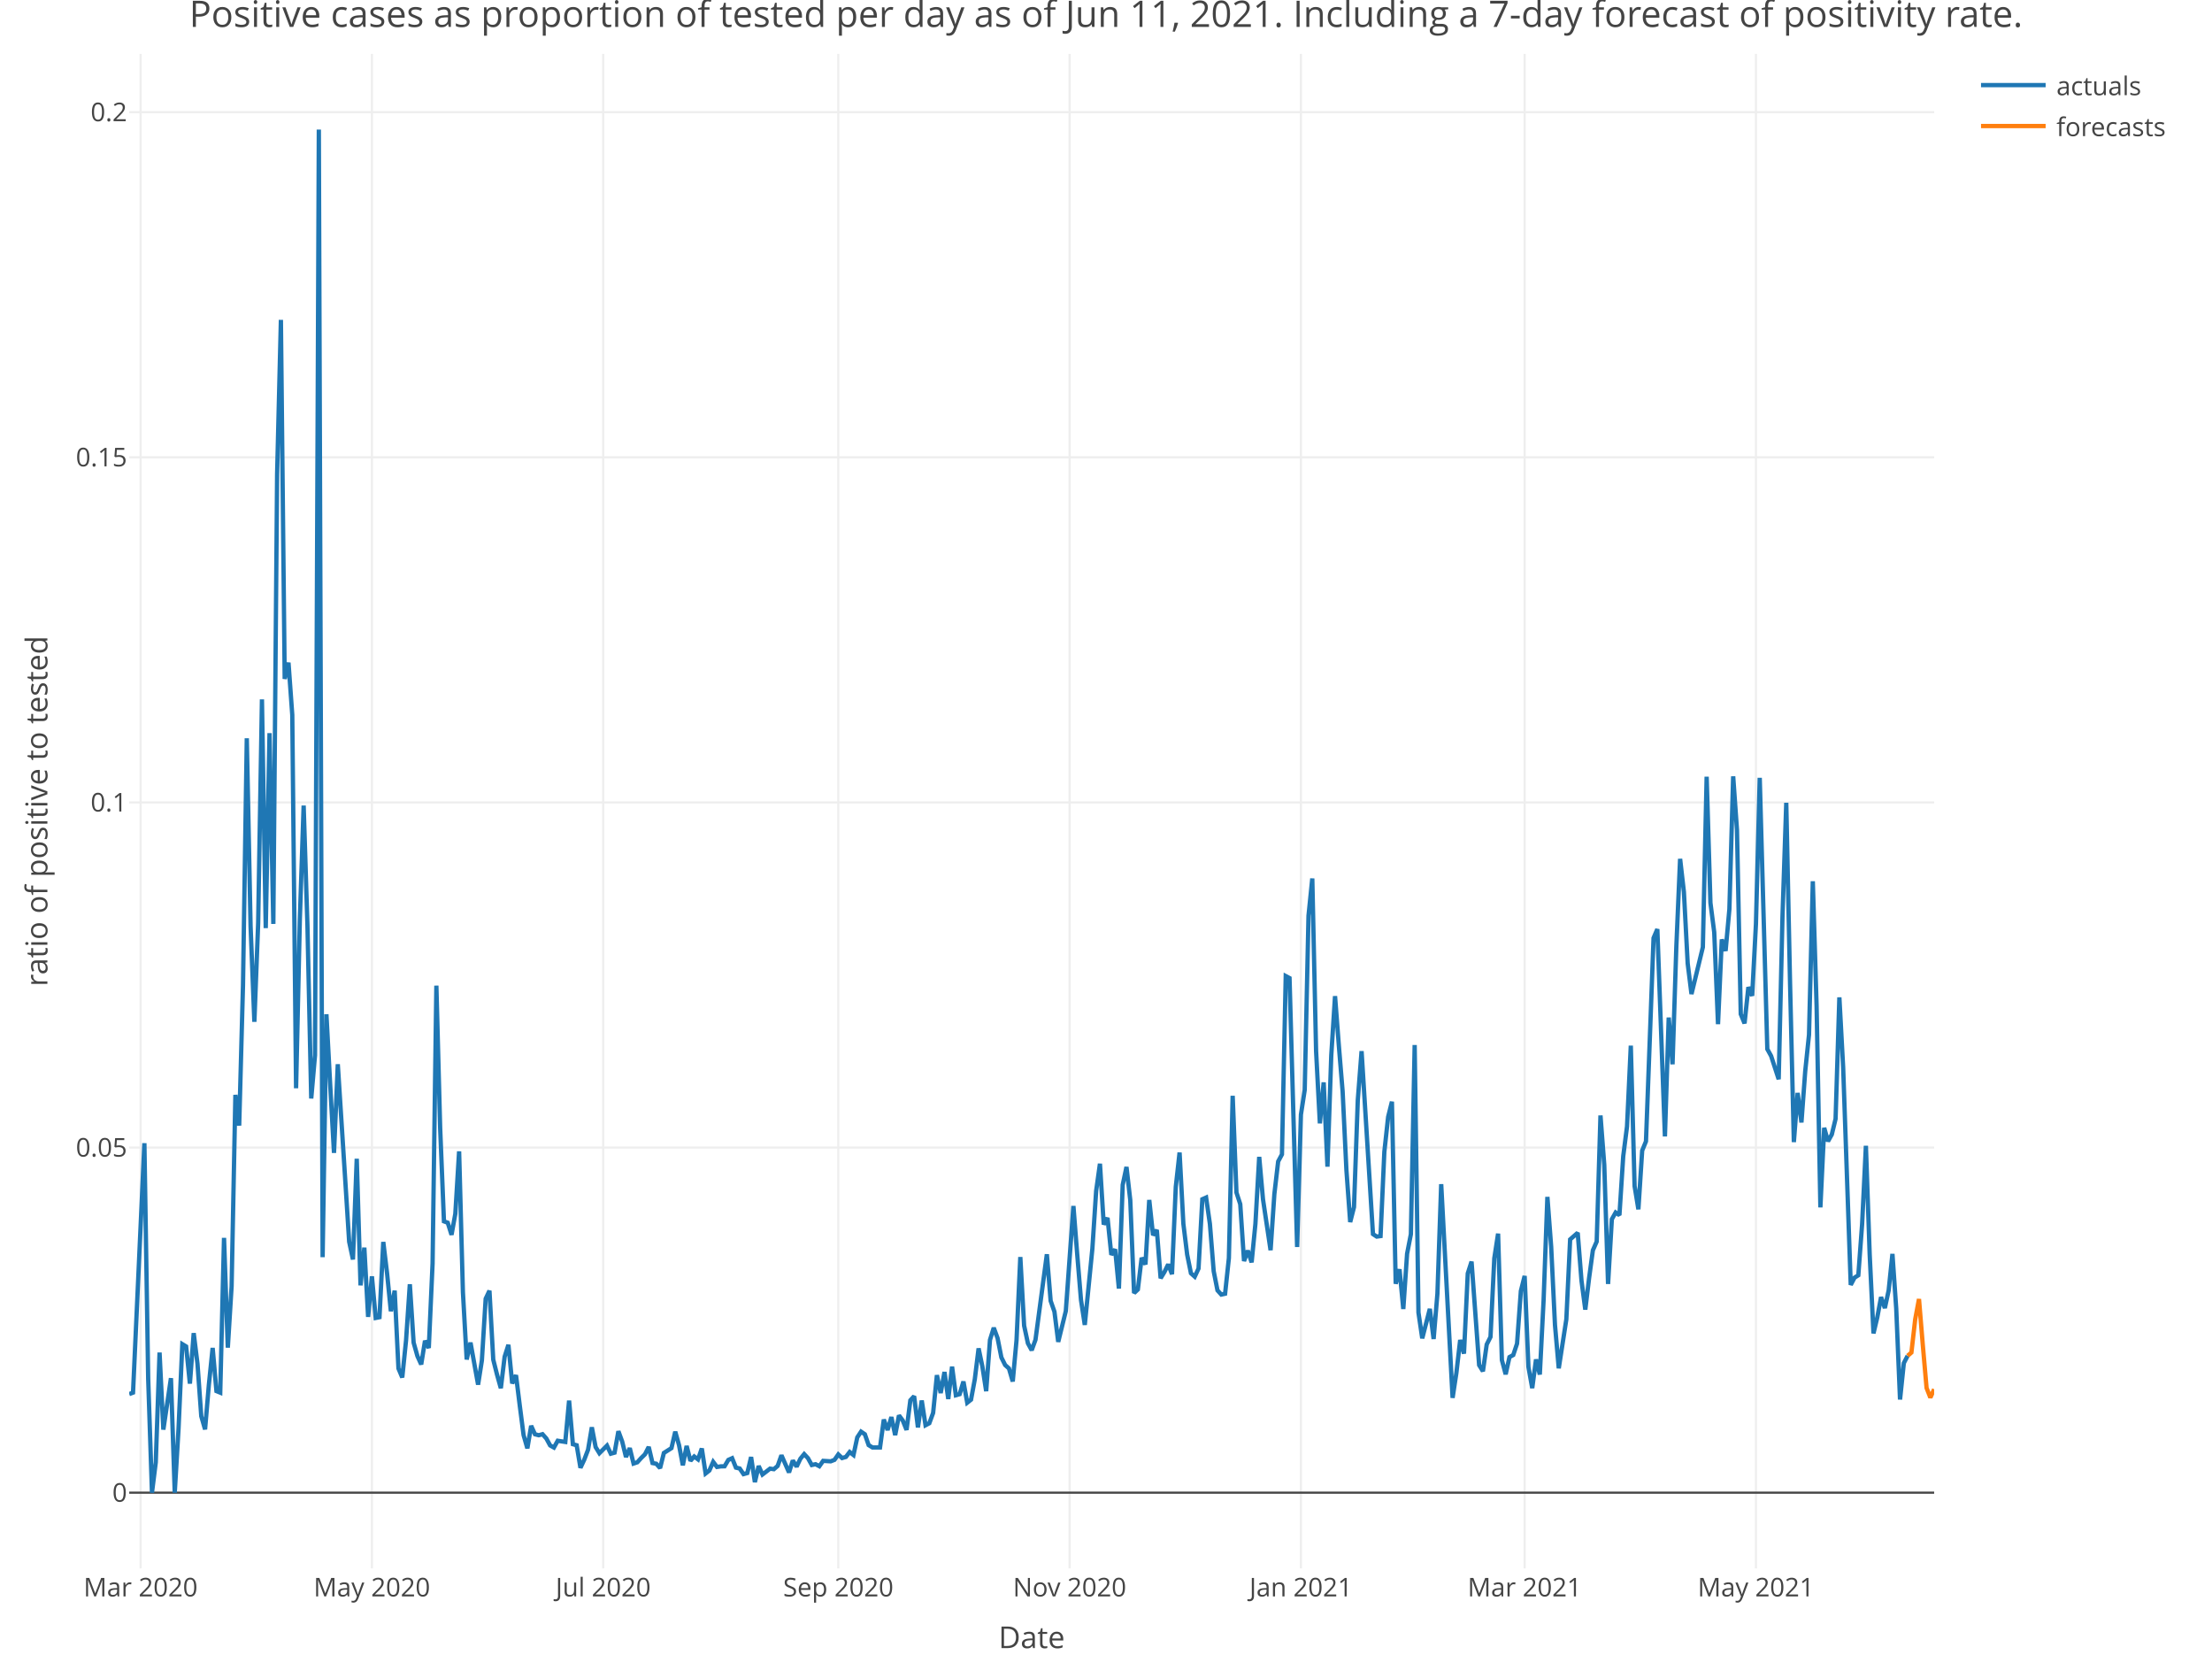
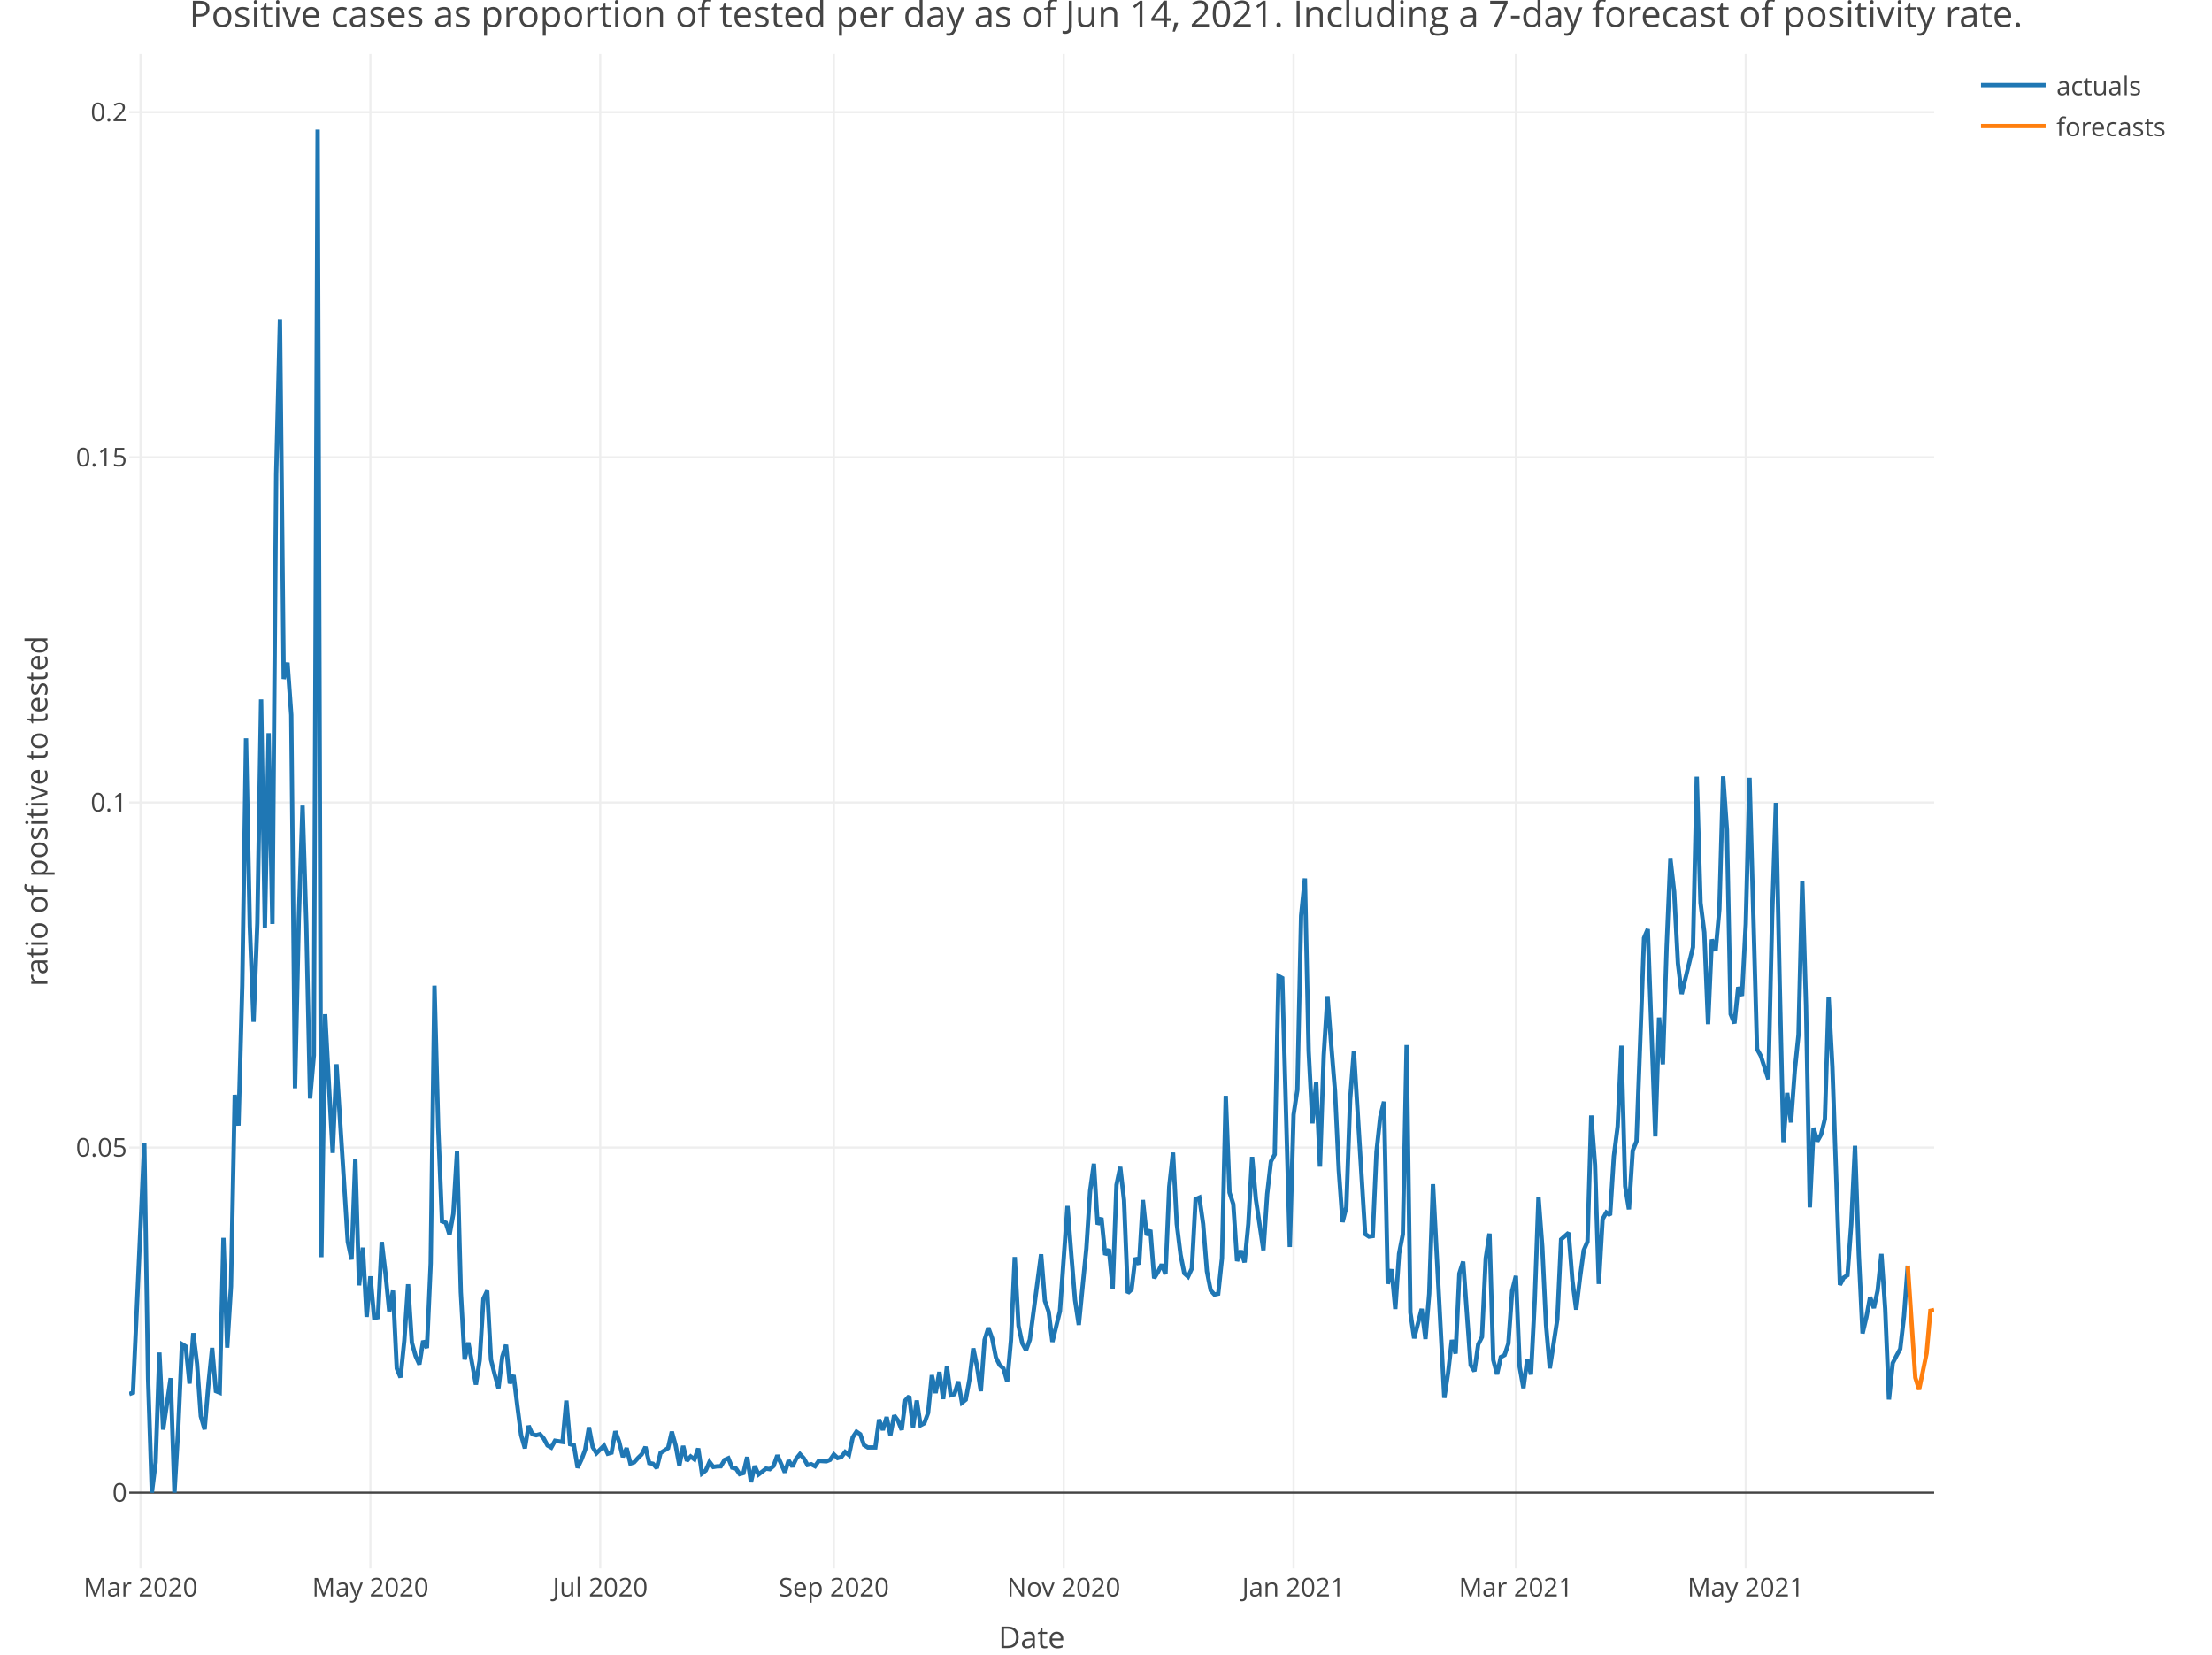
<svg xmlns="http://www.w3.org/2000/svg" class="main-svg" width="1027" height="768" style="" viewBox="0 0 1027 768">
  <rect x="0" y="0" width="1027" height="768" style="fill: rgb(255, 255, 255); fill-opacity: 1;" />
-   <defs id="defs-18ae72">
+   <defs id="defs-e90f79">
    <g class="clips">
-       <clipPath id="clip18ae72xyplot" class="plotclip">
+       <clipPath id="clipe90f79xyplot" class="plotclip">
        <rect width="838" height="703" />
      </clipPath>
-       <clipPath class="axesclip" id="clip18ae72x">
+       <clipPath class="axesclip" id="clipe90f79x">
        <rect x="60" y="0" width="838" height="768" />
      </clipPath>
-       <clipPath class="axesclip" id="clip18ae72y">
+       <clipPath class="axesclip" id="clipe90f79y">
        <rect x="0" y="25" width="1027" height="703" />
      </clipPath>
-       <clipPath class="axesclip" id="clip18ae72xy">
+       <clipPath class="axesclip" id="clipe90f79xy">
        <rect x="60" y="25" width="838" height="703" />
      </clipPath>
    </g>
    <g class="gradients" />
  </defs>
  <g class="bglayer" />
  <g class="layer-below">
    <g class="imagelayer" />
    <g class="shapelayer" />
  </g>
  <g class="cartesianlayer">
    <g class="subplot xy">
      <g class="layer-subplot">
        <g class="shapelayer" />
        <g class="imagelayer" />
      </g>
      <g class="gridlayer">
        <g class="x">
-           <path class="xgrid crisp" transform="translate(65.28,0)" d="M0,25v703" style="stroke: rgb(238, 238, 238); stroke-opacity: 1; stroke-width: 1px;" />
-           <path class="xgrid crisp" transform="translate(172.67,0)" d="M0,25v703" style="stroke: rgb(238, 238, 238); stroke-opacity: 1; stroke-width: 1px;" />
-           <path class="xgrid crisp" transform="translate(280.06,0)" d="M0,25v703" style="stroke: rgb(238, 238, 238); stroke-opacity: 1; stroke-width: 1px;" />
-           <path class="xgrid crisp" transform="translate(389.21,0)" d="M0,25v703" style="stroke: rgb(238, 238, 238); stroke-opacity: 1; stroke-width: 1px;" />
-           <path class="xgrid crisp" transform="translate(496.61,0)" d="M0,25v703" style="stroke: rgb(238, 238, 238); stroke-opacity: 1; stroke-width: 1px;" />
-           <path class="xgrid crisp" transform="translate(604,0)" d="M0,25v703" style="stroke: rgb(238, 238, 238); stroke-opacity: 1; stroke-width: 1px;" />
-           <path class="xgrid crisp" transform="translate(707.87,0)" d="M0,25v703" style="stroke: rgb(238, 238, 238); stroke-opacity: 1; stroke-width: 1px;" />
-           <path class="xgrid crisp" transform="translate(815.26,0)" d="M0,25v703" style="stroke: rgb(238, 238, 238); stroke-opacity: 1; stroke-width: 1px;" />
+           <path class="xgrid crisp" transform="translate(65.25,0)" d="M0,25v703" style="stroke: rgb(238, 238, 238); stroke-opacity: 1; stroke-width: 1px;" />
+           <path class="xgrid crisp" transform="translate(171.97,0)" d="M0,25v703" style="stroke: rgb(238, 238, 238); stroke-opacity: 1; stroke-width: 1px;" />
+           <path class="xgrid crisp" transform="translate(278.68,0)" d="M0,25v703" style="stroke: rgb(238, 238, 238); stroke-opacity: 1; stroke-width: 1px;" />
+           <path class="xgrid crisp" transform="translate(387.15,0)" d="M0,25v703" style="stroke: rgb(238, 238, 238); stroke-opacity: 1; stroke-width: 1px;" />
+           <path class="xgrid crisp" transform="translate(493.87,0)" d="M0,25v703" style="stroke: rgb(238, 238, 238); stroke-opacity: 1; stroke-width: 1px;" />
+           <path class="xgrid crisp" transform="translate(600.59,0)" d="M0,25v703" style="stroke: rgb(238, 238, 238); stroke-opacity: 1; stroke-width: 1px;" />
+           <path class="xgrid crisp" transform="translate(703.81,0)" d="M0,25v703" style="stroke: rgb(238, 238, 238); stroke-opacity: 1; stroke-width: 1px;" />
+           <path class="xgrid crisp" transform="translate(810.53,0)" d="M0,25v703" style="stroke: rgb(238, 238, 238); stroke-opacity: 1; stroke-width: 1px;" />
        </g>
        <g class="y">
          <path class="ygrid crisp" transform="translate(0,532.65)" d="M60,0h838" style="stroke: rgb(238, 238, 238); stroke-opacity: 1; stroke-width: 1px;" />
          <path class="ygrid crisp" transform="translate(0,372.46)" d="M60,0h838" style="stroke: rgb(238, 238, 238); stroke-opacity: 1; stroke-width: 1px;" />
          <path class="ygrid crisp" transform="translate(0,212.26)" d="M60,0h838" style="stroke: rgb(238, 238, 238); stroke-opacity: 1; stroke-width: 1px;" />
          <path class="ygrid crisp" transform="translate(0,52.06)" d="M60,0h838" style="stroke: rgb(238, 238, 238); stroke-opacity: 1; stroke-width: 1px;" />
        </g>
      </g>
      <g class="zerolinelayer">
        <path class="yzl zl crisp" transform="translate(0,692.85)" d="M60,0h838" style="stroke: rgb(68, 68, 68); stroke-opacity: 1; stroke-width: 1px;" />
      </g>
      <path class="xlines-below" />
      <path class="ylines-below" />
      <g class="overlines-below" />
      <g class="xaxislayer-below" />
      <g class="yaxislayer-below" />
      <g class="overaxes-below" />
-       <g class="plot" transform="translate(60, 25)" clip-path="url('#clip18ae72xyplot')">
+       <g class="plot" transform="translate(60, 25)" clip-path="url('#clipe90f79xyplot')">
        <g class="scatterlayer mlayer">
-           <g class="trace scatter trace5aaffa" style="stroke-miterlimit: 2; opacity: 1;">
+           <g class="trace scatter tracede5d76" style="stroke-miterlimit: 2; opacity: 1;">
            <g class="fills" />
            <g class="errorbars" />
            <g class="lines">
-               <path class="js-line" d="M0,622.08L1.76,621.42L7.04,505.63L8.8,614.89L10.56,667.85L12.32,653.8L14.08,602.8L15.84,638.59L19.37,614.7L21.13,667.85L22.89,638.18L24.65,598.9L26.41,599.97L28.17,617.23L29.93,593.79L31.69,608L33.45,632.36L35.21,638.47L36.97,617.81L38.73,600.66L40.49,620.7L42.25,621.42L44.01,549.58L45.77,600.54L47.53,572.07L49.29,483.2L51.05,497.46L52.82,432.27L54.58,317.67L56.34,404.9L58.1,449.29L59.86,403.44L61.62,299.64L63.38,405.8L65.14,315.31L66.9,403.85L68.66,194.99L70.42,123.47L72.18,290.13L73.94,282.57L75.7,306.88L77.46,480.13L79.22,401.54L80.98,348.91L82.74,404.5L84.5,484.89L86.26,464.79L88.03,35.15L89.79,558.54L91.55,445.78L93.31,478.64L95.07,510.14L96.83,468.98L100.35,523.68L102.11,551.37L103.87,559.61L105.63,512.85L107.39,571.63L109.15,554.1L110.91,586.26L112.67,567.44L114.43,586.75L116.19,586.4L117.95,551.47L119.71,566L121.47,583.63L123.24,574.06L125,610.19L126.76,614.38L128.52,597.21L130.28,571.12L132.04,598.21L133.8,604.43L135.56,608.32L137.32,597.34L139.08,600.68L140.84,561.46L142.6,432.5L144.36,498.58L146.12,541.9L147.88,542.55L149.64,548.15L151.4,538.38L153.16,509.42L154.92,574.73L156.68,606.03L158.45,598.19L161.97,617.71L163.73,606.46L165.49,577.83L167.25,574.11L169.01,606.1L170.77,613.07L172.53,619.36L174.29,604.76L176.05,599.22L177.81,617.15L179.57,613.3L181.33,627.52L183.09,641.13L184.85,647.27L186.61,636.81L188.37,640.74L190.13,641.19L191.89,640.71L193.66,642.7L195.42,645.92L197.18,646.9L198.94,643.75L202.46,644.3L204.22,625.1L205.98,645.35L207.74,645.84L209.5,656.3L211.26,652.54L213.02,647.93L214.78,637.5L216.54,646.68L218.3,649.53L221.82,646L223.58,649.76L225.34,649.27L227.11,639.33L228.87,644.1L230.63,651.29L232.39,647.16L234.15,654.33L235.91,653.74L237.67,651.78L239.43,650.06L241.19,646.61L242.95,654.1L244.71,654.43L246.47,656.44L248.23,649.41L251.75,647.17L253.51,639.54L255.27,645.81L257.03,655.16L258.79,646.16L260.55,653.06L262.32,651.06L264.08,652.39L265.84,647.33L267.6,658.93L269.36,657.55L271.12,653.55L272.88,655.91L274.64,655.64L276.4,655.6L278.16,652.64L279.92,651.86L281.68,656.22L283.44,656.63L285.2,659.23L286.96,658.74L288.72,651.31L290.48,662.95L292.24,655.46L294,659.41L295.76,658.07L297.53,656.69L299.29,656.95L301.05,655.44L302.81,650.49L306.33,658.45L308.09,652.9L309.85,655.77L311.61,652.09L313.37,649.95L315.13,651.84L316.89,655.01L318.65,654.64L320.41,655.57L322.17,653.08L325.69,653.3L327.45,652.61L329.21,650.1L330.97,651.77L332.74,651.26L334.5,648.97L336.26,650.37L338.02,642.19L339.78,639.53L341.54,640.73L343.3,645.77L345.06,646.85L348.58,646.86L350.34,633.9L352.1,638.78L353.86,632.76L355.62,641.13L357.38,631.99L359.14,634.36L360.9,638.71L362.66,624.97L364.42,623.07L366.18,637.56L367.95,625.07L369.71,636.55L371.47,635.62L373.23,630.84L374.99,613.3L376.75,621.6L378.51,611.84L380.27,624.37L382.03,609.35L383.79,622.62L385.55,622.13L387.31,616.26L389.07,626.08L390.83,624.69L392.59,615.19L394.35,600.87L396.11,609.34L397.87,620.74L399.63,596.96L401.39,591.32L403.16,596.12L404.92,605.07L406.68,608.61L408.44,610.18L410.2,616.24L411.96,597.06L413.72,558.47L415.48,590.32L417.24,598.51L419,601.72L420.76,596.88L426.04,557.19L427.8,578.81L429.56,583.84L431.32,597.85L434.84,583.55L436.61,559.02L438.37,534.77L440.13,557.15L441.89,578.42L443.65,589.98L447.17,554.62L448.93,527.74L450.69,515.16L452.45,543.38L454.21,540.29L455.97,557.44L457.73,554.88L459.49,573.11L461.25,525L463.01,516.66L464.77,532.08L466.53,575.19L468.29,573.54L470.05,558.83L471.82,561.9L473.58,531.98L475.34,548.35L477.1,545.91L478.86,568.32L480.62,565.44L482.38,561.88L484.14,566.43L485.9,525.89L487.66,509.97L489.42,543.03L491.18,557.32L492.94,566.01L494.7,567.58L496.46,563.81L498.22,531.65L499.98,530.86L501.74,543.11L503.5,565.06L505.26,573.94L507.03,575.9L508.79,575.51L510.55,558.98L512.31,483.63L514.07,528.53L515.83,533.92L517.59,560.34L519.35,555.49L521.11,560.95L522.87,543.05L524.63,511.99L526.39,531.69L529.91,555.31L531.67,529.24L533.43,514.11L535.19,510.83L536.95,428.06L538.71,429L542.24,553.82L544,492.37L545.76,480.92L547.52,400.04L549.28,382.75L551.04,462.85L552.8,496.43L554.56,477.4L556.32,516.53L558.08,464.99L559.84,437.37L561.6,460.25L563.36,481.58L565.12,518.12L566.88,542.24L568.64,535.31L570.4,485.67L572.16,462.9L577.45,547.82L579.21,548.98L580.97,548.74L582.73,509.64L584.49,493.44L586.25,486.36L588.01,570.9L589.77,564.15L591.53,582.6L593.29,556.94L595.05,547.88L596.81,460.05L598.57,584.25L600.33,596.21L603.85,582.53L605.61,596.52L607.37,575.5L609.13,524.65L614.42,623.85L616.18,612.26L617.94,596.97L619.7,603.31L621.46,566.1L623.22,560.6L626.74,608.64L628.5,611.49L630.26,599.06L632.02,595.56L633.78,559.07L635.54,547.61L637.3,606.29L639.06,612.9L640.82,604.92L642.58,603.95L644.34,598.67L646.11,574.24L647.87,567.25L649.63,609.51L651.39,619.33L653.15,606L654.91,613L656.67,578.51L658.43,530.56L660.19,553.71L661.95,589.98L663.71,610.13L667.23,587.36L668.99,550.3L672.51,547.22L674.27,569.5L676.03,582.88L677.79,568.25L679.55,555.34L681.32,551.3L683.08,492.76L684.84,515.7L686.6,570.98L688.36,540.92L690.12,537.8L691.88,539.02L693.64,511.69L695.4,497.87L697.16,460.36L698.92,525.56L700.68,536.33L702.44,509.07L704.2,504.77L705.96,457.78L707.72,410.4L709.48,406.27L713,502.5L714.76,447.31L716.53,469.01L718.29,414.62L720.05,373.65L721.81,389L723.57,422.22L725.33,436.4L730.61,414.64L732.37,335.52L734.13,394.07L735.89,407.72L737.65,450.38L739.41,411.05L741.17,416.38L742.93,397.02L744.69,335.35L746.45,360.18L748.21,445.72L749.97,450.03L751.74,433.2L753.5,437.22L755.26,403.9L757.02,336.05L760.54,461.96L762.3,465.14L765.82,475.95L767.58,400.49L769.34,347.63L771.1,431.56L772.86,505.13L774.62,482.29L776.38,496.01L778.14,472.22L779.9,455.27L781.66,384.05L783.42,441.9L785.18,535.43L786.95,498.5L788.71,504.74L790.47,501.61L792.23,494.35L793.99,437.94L795.75,470.37L799.27,571.4L801.03,568.05L802.79,566.94L804.55,543.26L806.31,506.83L808.07,557.32L809.83,593.92L811.59,586.53L813.35,577.07L815.11,582.16L816.87,574L818.63,557.02L820.39,582.37L822.16,624.61L823.92,607.7L825.68,604.32" style="vector-effect: non-scaling-stroke; fill: none; stroke: rgb(31, 119, 180); stroke-opacity: 1; stroke-width: 2px; opacity: 1;" />
+               <path class="js-line" d="M0,622.08L1.75,621.42L7,505.63L8.75,614.89L10.5,667.85L12.25,653.8L14,602.8L15.75,638.59L19.24,614.7L20.99,667.85L22.74,638.18L24.49,598.9L26.24,599.97L27.99,617.23L29.74,593.79L31.49,608L33.24,632.36L34.99,638.47L36.74,617.81L38.49,600.66L40.24,620.7L41.99,621.42L43.74,549.58L45.49,600.54L47.24,572.07L48.99,483.2L50.73,497.46L52.48,432.27L54.23,317.67L55.98,404.9L57.73,449.29L59.48,403.44L61.23,299.64L62.98,405.8L64.73,315.31L66.48,403.85L68.23,194.99L69.98,123.47L71.73,290.13L73.48,282.57L75.23,306.88L76.98,480.13L78.73,401.54L80.48,348.91L82.23,404.5L83.97,484.89L85.72,464.79L87.47,35.15L89.22,558.54L90.97,445.78L92.72,478.64L94.47,510.14L96.22,468.98L99.72,523.68L101.47,551.37L103.22,559.61L104.97,512.85L106.72,571.63L108.47,554.1L110.22,586.26L111.97,567.44L113.72,586.75L115.47,586.4L117.22,551.47L118.96,566L120.71,583.63L122.46,574.06L124.21,610.19L125.96,614.38L127.71,597.21L129.46,571.12L131.21,598.21L132.96,604.43L134.71,608.32L136.46,597.34L138.21,600.68L139.96,561.46L141.71,432.5L143.46,498.58L145.21,541.9L146.96,542.55L148.71,548.15L150.46,538.38L152.2,509.42L153.95,574.73L155.7,606.03L157.45,598.19L160.95,617.71L162.7,606.46L164.45,577.83L166.2,574.11L167.95,606.1L169.7,613.07L171.45,619.36L173.2,604.76L174.95,599.22L176.7,617.15L178.45,613.3L180.2,627.52L181.95,641.13L183.7,647.27L185.44,636.81L187.19,640.74L188.94,641.19L190.69,640.71L192.44,642.7L194.19,645.92L195.94,646.9L197.69,643.75L201.19,644.3L202.94,625.1L204.69,645.35L206.44,645.84L208.19,656.3L209.94,652.54L211.69,647.93L213.44,637.5L215.19,646.68L216.94,649.53L220.43,646L222.18,649.76L223.93,649.27L225.68,639.33L227.43,644.1L229.18,651.29L230.93,647.16L232.68,654.33L234.43,653.74L236.18,651.78L237.93,650.06L239.68,646.61L241.43,654.1L243.18,654.43L244.93,656.44L246.68,649.41L250.18,647.17L251.92,639.54L253.67,645.81L255.42,655.16L257.17,646.16L258.92,653.06L260.67,651.06L262.42,652.39L264.17,647.33L265.92,658.93L267.67,657.55L269.42,653.55L271.17,655.91L272.92,655.64L274.67,655.6L276.42,652.64L278.17,651.86L279.92,656.22L281.67,656.63L283.42,659.23L285.16,658.74L286.91,651.31L288.66,662.95L290.41,655.46L292.16,659.41L293.91,658.07L295.66,656.69L297.41,656.95L299.16,655.44L300.91,650.49L304.41,658.45L306.16,652.9L307.91,655.77L309.66,652.09L311.41,649.95L313.16,651.84L314.91,655.01L316.66,654.64L318.41,655.57L320.15,653.08L323.65,653.3L325.4,652.61L327.15,650.1L328.9,651.77L330.65,651.26L332.4,648.97L334.15,650.37L335.9,642.19L337.65,639.53L339.4,640.73L341.15,645.77L342.9,646.85L346.4,646.86L348.15,633.9L349.9,638.78L351.65,632.76L353.39,641.13L355.14,631.99L356.89,634.36L358.64,638.71L360.39,624.97L362.14,623.07L363.89,637.56L365.64,625.07L367.39,636.55L369.14,635.62L370.89,630.84L372.64,613.3L374.39,621.6L376.14,611.84L377.89,624.37L379.64,609.35L381.39,622.62L383.14,622.13L384.89,616.26L386.63,626.08L388.38,624.69L390.13,615.19L391.88,600.87L393.63,609.34L395.38,620.74L397.13,596.96L398.88,591.32L400.63,596.12L402.38,605.07L404.13,608.61L405.88,610.18L407.63,616.24L409.38,597.06L411.13,558.47L412.88,590.32L414.63,598.51L416.38,601.72L418.13,596.88L423.37,557.19L425.12,578.81L426.87,583.84L428.62,597.85L432.12,583.55L433.87,559.02L435.62,534.77L437.37,557.15L439.12,578.42L440.87,589.98L444.37,554.62L446.12,527.74L447.87,515.16L449.62,543.38L451.37,540.29L453.11,557.44L454.86,554.88L456.61,573.11L458.36,525L460.11,516.66L461.86,532.08L463.61,575.19L465.36,573.54L467.11,558.83L468.86,561.9L470.61,531.98L472.36,548.35L474.11,545.91L475.86,568.32L477.61,565.44L479.36,561.88L481.11,566.43L482.86,525.89L484.61,509.97L486.35,543.03L488.1,557.32L489.85,566.01L491.6,567.58L493.35,563.81L495.1,531.65L496.85,530.86L498.6,543.11L500.35,565.06L502.1,573.94L503.85,575.9L505.6,575.51L507.35,558.98L509.1,483.63L510.85,528.53L512.6,533.92L514.35,560.34L516.1,555.49L517.85,560.95L519.59,543.05L521.34,511.99L523.09,531.69L526.59,555.31L528.34,529.24L530.09,514.11L531.84,510.83L533.59,428.06L535.34,429L538.84,553.82L540.59,492.37L542.34,480.92L544.09,400.04L545.84,382.75L547.59,462.85L549.34,496.43L551.09,477.4L552.84,516.53L554.58,464.99L556.33,437.37L558.08,460.25L559.83,481.58L561.58,518.12L563.33,542.24L565.08,535.31L566.83,485.67L568.58,462.9L573.83,547.82L575.58,548.98L577.33,548.74L579.08,509.64L580.83,493.44L582.58,486.36L584.33,570.9L586.08,564.15L587.82,582.6L589.57,556.94L591.32,547.88L593.07,460.05L594.82,584.25L596.57,596.21L600.07,582.53L601.82,596.52L603.57,575.5L605.32,524.65L610.57,623.85L612.32,612.26L614.07,596.97L615.82,603.31L617.57,566.1L619.32,560.6L622.81,608.64L624.56,611.49L626.31,599.06L628.06,595.56L629.81,559.07L631.56,547.61L633.31,606.29L635.06,612.9L636.81,604.92L638.56,603.95L640.31,598.67L642.06,574.24L643.81,567.25L645.56,609.51L647.31,619.33L649.06,606L650.81,613L652.56,578.51L654.3,530.56L656.05,553.71L657.8,589.98L659.55,610.13L663.05,587.36L664.8,550.3L668.3,547.22L670.05,569.5L671.8,582.88L673.55,568.25L675.3,555.34L677.05,551.3L678.8,492.76L680.55,515.7L682.3,570.98L684.05,540.92L685.8,537.8L687.54,539.02L689.29,511.69L691.04,497.87L692.79,460.36L694.54,525.56L696.29,536.33L698.04,509.07L699.79,504.77L701.54,457.78L703.29,410.4L705.04,406.27L708.54,502.5L710.29,447.31L712.04,469.01L713.79,414.62L715.54,373.65L717.29,389L719.04,422.22L720.78,436.4L726.03,414.64L727.78,335.52L729.53,394.07L731.28,407.72L733.03,450.38L734.78,411.05L736.53,416.38L738.28,397.02L740.03,335.35L741.78,360.18L743.53,445.72L745.28,450.03L747.03,433.2L748.78,437.22L750.53,403.9L752.28,336.05L755.77,461.96L757.52,465.14L761.02,475.95L762.77,400.49L764.52,347.63L766.27,431.56L768.02,505.13L769.77,482.29L771.52,496.01L773.27,472.22L775.02,455.27L776.77,384.05L778.52,441.9L780.27,535.43L782.02,498.5L783.77,504.74L785.52,501.61L787.27,494.35L789.01,437.94L790.76,470.37L794.26,571.4L796.01,568.05L797.76,566.94L799.51,543.26L801.26,506.83L803.01,557.32L804.76,593.92L806.51,586.53L808.26,577.07L810.01,582.16L811.76,574L813.51,557.02L815.26,582.37L817.01,624.61L818.76,607.7L820.51,604.32L822.25,601.11L824,585.94L825.75,562.45" style="vector-effect: non-scaling-stroke; fill: none; stroke: rgb(31, 119, 180); stroke-opacity: 1; stroke-width: 2px; opacity: 1;" />
            </g>
            <g class="points" />
            <g class="text" />
          </g>
-           <g class="trace scatter trace20516c" style="stroke-miterlimit: 2; opacity: 1;">
+           <g class="trace scatter trace617e19" style="stroke-miterlimit: 2; opacity: 1;">
            <g class="fills" />
            <g class="errorbars" />
            <g class="lines">
-               <path class="js-line" d="M825.68,604.32L827.44,602.8L829.2,587.39L830.96,577.96L832.72,599.2L834.48,619.25L836.24,623.72L838,619.82" style="vector-effect: non-scaling-stroke; fill: none; stroke: rgb(255, 127, 14); stroke-opacity: 1; stroke-width: 2px; opacity: 1;" />
+               <path class="js-line" d="M825.75,562.45L829.25,614.44L831,620.02L834.5,603.1L836.25,583.42L838,583.04" style="vector-effect: non-scaling-stroke; fill: none; stroke: rgb(255, 127, 14); stroke-opacity: 1; stroke-width: 2px; opacity: 1;" />
            </g>
            <g class="points" />
            <g class="text" />
          </g>
        </g>
      </g>
      <g class="overplot" />
      <path class="xlines-above crisp" style="fill: none;" d="M0,0" />
      <path class="ylines-above crisp" style="fill: none;" d="M0,0" />
      <g class="overlines-above" />
      <g class="xaxislayer-above">
        <g class="xtick">
-           <text text-anchor="middle" x="0" y="741" transform="translate(65.28,0)" style="font-family: 'Open Sans', verdana, arial, sans-serif; font-size: 12px; fill: rgb(68, 68, 68); fill-opacity: 1; white-space: pre;">Mar 2020</text>
+           <text text-anchor="middle" x="0" y="741" transform="translate(65.25,0)" style="font-family: 'Open Sans', verdana, arial, sans-serif; font-size: 12px; fill: rgb(68, 68, 68); fill-opacity: 1; white-space: pre;">Mar 2020</text>
        </g>
        <g class="xtick">
-           <text text-anchor="middle" x="0" y="741" transform="translate(172.67,0)" style="font-family: 'Open Sans', verdana, arial, sans-serif; font-size: 12px; fill: rgb(68, 68, 68); fill-opacity: 1; white-space: pre;">May 2020</text>
+           <text text-anchor="middle" x="0" y="741" transform="translate(171.97,0)" style="font-family: 'Open Sans', verdana, arial, sans-serif; font-size: 12px; fill: rgb(68, 68, 68); fill-opacity: 1; white-space: pre;">May 2020</text>
        </g>
        <g class="xtick">
-           <text text-anchor="middle" x="0" y="741" transform="translate(280.06,0)" style="font-family: 'Open Sans', verdana, arial, sans-serif; font-size: 12px; fill: rgb(68, 68, 68); fill-opacity: 1; white-space: pre;">Jul 2020</text>
+           <text text-anchor="middle" x="0" y="741" transform="translate(278.68,0)" style="font-family: 'Open Sans', verdana, arial, sans-serif; font-size: 12px; fill: rgb(68, 68, 68); fill-opacity: 1; white-space: pre;">Jul 2020</text>
        </g>
        <g class="xtick">
-           <text text-anchor="middle" x="0" y="741" transform="translate(389.21,0)" style="font-family: 'Open Sans', verdana, arial, sans-serif; font-size: 12px; fill: rgb(68, 68, 68); fill-opacity: 1; white-space: pre;">Sep 2020</text>
+           <text text-anchor="middle" x="0" y="741" transform="translate(387.15,0)" style="font-family: 'Open Sans', verdana, arial, sans-serif; font-size: 12px; fill: rgb(68, 68, 68); fill-opacity: 1; white-space: pre;">Sep 2020</text>
        </g>
        <g class="xtick">
-           <text text-anchor="middle" x="0" y="741" transform="translate(496.61,0)" style="font-family: 'Open Sans', verdana, arial, sans-serif; font-size: 12px; fill: rgb(68, 68, 68); fill-opacity: 1; white-space: pre;">Nov 2020</text>
+           <text text-anchor="middle" x="0" y="741" transform="translate(493.87,0)" style="font-family: 'Open Sans', verdana, arial, sans-serif; font-size: 12px; fill: rgb(68, 68, 68); fill-opacity: 1; white-space: pre;">Nov 2020</text>
        </g>
        <g class="xtick">
-           <text text-anchor="middle" x="0" y="741" transform="translate(604,0)" style="font-family: 'Open Sans', verdana, arial, sans-serif; font-size: 12px; fill: rgb(68, 68, 68); fill-opacity: 1; white-space: pre;">Jan 2021</text>
+           <text text-anchor="middle" x="0" y="741" transform="translate(600.59,0)" style="font-family: 'Open Sans', verdana, arial, sans-serif; font-size: 12px; fill: rgb(68, 68, 68); fill-opacity: 1; white-space: pre;">Jan 2021</text>
        </g>
        <g class="xtick">
-           <text text-anchor="middle" x="0" y="741" transform="translate(707.87,0)" style="font-family: 'Open Sans', verdana, arial, sans-serif; font-size: 12px; fill: rgb(68, 68, 68); fill-opacity: 1; white-space: pre;">Mar 2021</text>
+           <text text-anchor="middle" x="0" y="741" transform="translate(703.81,0)" style="font-family: 'Open Sans', verdana, arial, sans-serif; font-size: 12px; fill: rgb(68, 68, 68); fill-opacity: 1; white-space: pre;">Mar 2021</text>
        </g>
        <g class="xtick">
-           <text text-anchor="middle" x="0" y="741" transform="translate(815.26,0)" style="font-family: 'Open Sans', verdana, arial, sans-serif; font-size: 12px; fill: rgb(68, 68, 68); fill-opacity: 1; white-space: pre;">May 2021</text>
+           <text text-anchor="middle" x="0" y="741" transform="translate(810.53,0)" style="font-family: 'Open Sans', verdana, arial, sans-serif; font-size: 12px; fill: rgb(68, 68, 68); fill-opacity: 1; white-space: pre;">May 2021</text>
        </g>
      </g>
      <g class="yaxislayer-above">
        <g class="ytick">
          <text text-anchor="end" x="59" y="4.2" transform="translate(0,692.85)" style="font-family: 'Open Sans', verdana, arial, sans-serif; font-size: 12px; fill: rgb(68, 68, 68); fill-opacity: 1; white-space: pre;">0</text>
        </g>
        <g class="ytick">
          <text text-anchor="end" x="59" y="4.2" transform="translate(0,532.65)" style="font-family: 'Open Sans', verdana, arial, sans-serif; font-size: 12px; fill: rgb(68, 68, 68); fill-opacity: 1; white-space: pre;">0.05</text>
        </g>
        <g class="ytick">
          <text text-anchor="end" x="59" y="4.2" transform="translate(0,372.46)" style="font-family: 'Open Sans', verdana, arial, sans-serif; font-size: 12px; fill: rgb(68, 68, 68); fill-opacity: 1; white-space: pre;">0.1</text>
        </g>
        <g class="ytick">
          <text text-anchor="end" x="59" y="4.2" transform="translate(0,212.26)" style="font-family: 'Open Sans', verdana, arial, sans-serif; font-size: 12px; fill: rgb(68, 68, 68); fill-opacity: 1; white-space: pre;">0.15</text>
        </g>
        <g class="ytick">
          <text text-anchor="end" x="59" y="4.2" transform="translate(0,52.06)" style="font-family: 'Open Sans', verdana, arial, sans-serif; font-size: 12px; fill: rgb(68, 68, 68); fill-opacity: 1; white-space: pre;">0.2</text>
        </g>
      </g>
      <g class="overaxes-above" />
    </g>
  </g>
  <g class="polarlayer" />
  <g class="ternarylayer" />
  <g class="geolayer" />
  <g class="funnelarealayer" />
  <g class="pielayer" />
  <g class="treemaplayer" />
  <g class="sunburstlayer" />
  <g class="glimages" />
-   <defs id="topdefs-18ae72">
+   <defs id="topdefs-e90f79">
    <g class="clips" />
-     <clipPath id="legend18ae72">
+     <clipPath id="legende90f79">
      <rect width="102" height="48" x="0" y="0" />
    </clipPath>
  </defs>
  <g class="layer-above">
    <g class="imagelayer" />
    <g class="shapelayer" />
  </g>
  <g class="infolayer">
    <g class="legend" pointer-events="all" transform="translate(914.76, 25)">
      <rect class="bg" shape-rendering="crispEdges" style="stroke: rgb(68, 68, 68); stroke-opacity: 1; fill: rgb(255, 255, 255); fill-opacity: 1; stroke-width: 0px;" width="102" height="48" x="0" y="0" />
-       <g class="scrollbox" transform="translate(0, 0)" clip-path="url('#legend18ae72')">
+       <g class="scrollbox" transform="translate(0, 0)" clip-path="url('#legende90f79')">
        <g class="groups">
          <g class="traces" style="opacity: 1;" transform="translate(0, 14.5)">
            <text class="legendtext" text-anchor="start" x="40" y="4.68" style="font-family: 'Open Sans', verdana, arial, sans-serif; font-size: 12px; fill: rgb(68, 68, 68); fill-opacity: 1; white-space: pre;">actuals</text>
            <g class="layers" style="opacity: 1;">
              <g class="legendfill" />
              <g class="legendlines">
                <path class="js-line" d="M5,0h30" style="fill: none; stroke: rgb(31, 119, 180); stroke-opacity: 1; stroke-width: 2px;" />
              </g>
              <g class="legendsymbols">
                <g class="legendpoints" />
              </g>
            </g>
            <rect class="legendtoggle" x="0" y="-9.5" width="96.219" height="19" style="fill: rgb(0, 0, 0); fill-opacity: 0;" />
          </g>
          <g class="traces" style="opacity: 1;" transform="translate(0, 33.5)">
            <text class="legendtext" text-anchor="start" x="40" y="4.68" style="font-family: 'Open Sans', verdana, arial, sans-serif; font-size: 12px; fill: rgb(68, 68, 68); fill-opacity: 1; white-space: pre;">forecasts</text>
            <g class="layers" style="opacity: 1;">
              <g class="legendfill" />
              <g class="legendlines">
                <path class="js-line" d="M5,0h30" style="fill: none; stroke: rgb(255, 127, 14); stroke-opacity: 1; stroke-width: 2px;" />
              </g>
              <g class="legendsymbols">
                <g class="legendpoints" />
              </g>
            </g>
            <rect class="legendtoggle" x="0" y="-9.5" width="96.219" height="19" style="fill: rgb(0, 0, 0); fill-opacity: 0;" />
          </g>
        </g>
      </g>
      <rect class="scrollbar" rx="20" ry="3" width="0" height="0" style="fill: rgb(128, 139, 164); fill-opacity: 1;" x="0" y="0" />
    </g>
    <g class="g-gtitle">
-       <text class="gtitle" x="513.5" y="12.5" text-anchor="middle" dy="0em" style="font-family: 'Open Sans', verdana, arial, sans-serif; font-size: 17px; fill: rgb(68, 68, 68); opacity: 1; font-weight: normal; white-space: pre;">Positive cases as proportion of tested per day as of Jun 11, 2021. Including a 7-day forecast of positivity rate.</text>
+       <text class="gtitle" x="513.5" y="12.5" text-anchor="middle" dy="0em" style="font-family: 'Open Sans', verdana, arial, sans-serif; font-size: 17px; fill: rgb(68, 68, 68); opacity: 1; font-weight: normal; white-space: pre;">Positive cases as proportion of tested per day as of Jun 14, 2021. Including a 7-day forecast of positivity rate.</text>
    </g>
    <g class="g-xtitle" transform="translate(0,-15)">
      <text class="xtitle" x="479" y="780" text-anchor="middle" style="font-family: 'Open Sans', verdana, arial, sans-serif; font-size: 14px; fill: rgb(68, 68, 68); opacity: 1; font-weight: normal; white-space: pre;">Date</text>
    </g>
    <g class="g-ytitle">
      <text class="ytitle" transform="rotate(-90,22,376.5)" x="22" y="376.5" text-anchor="middle" style="font-family: 'Open Sans', verdana, arial, sans-serif; font-size: 14px; fill: rgb(68, 68, 68); opacity: 1; font-weight: normal; white-space: pre;">ratio of positive to tested</text>
    </g>
  </g>
</svg>
